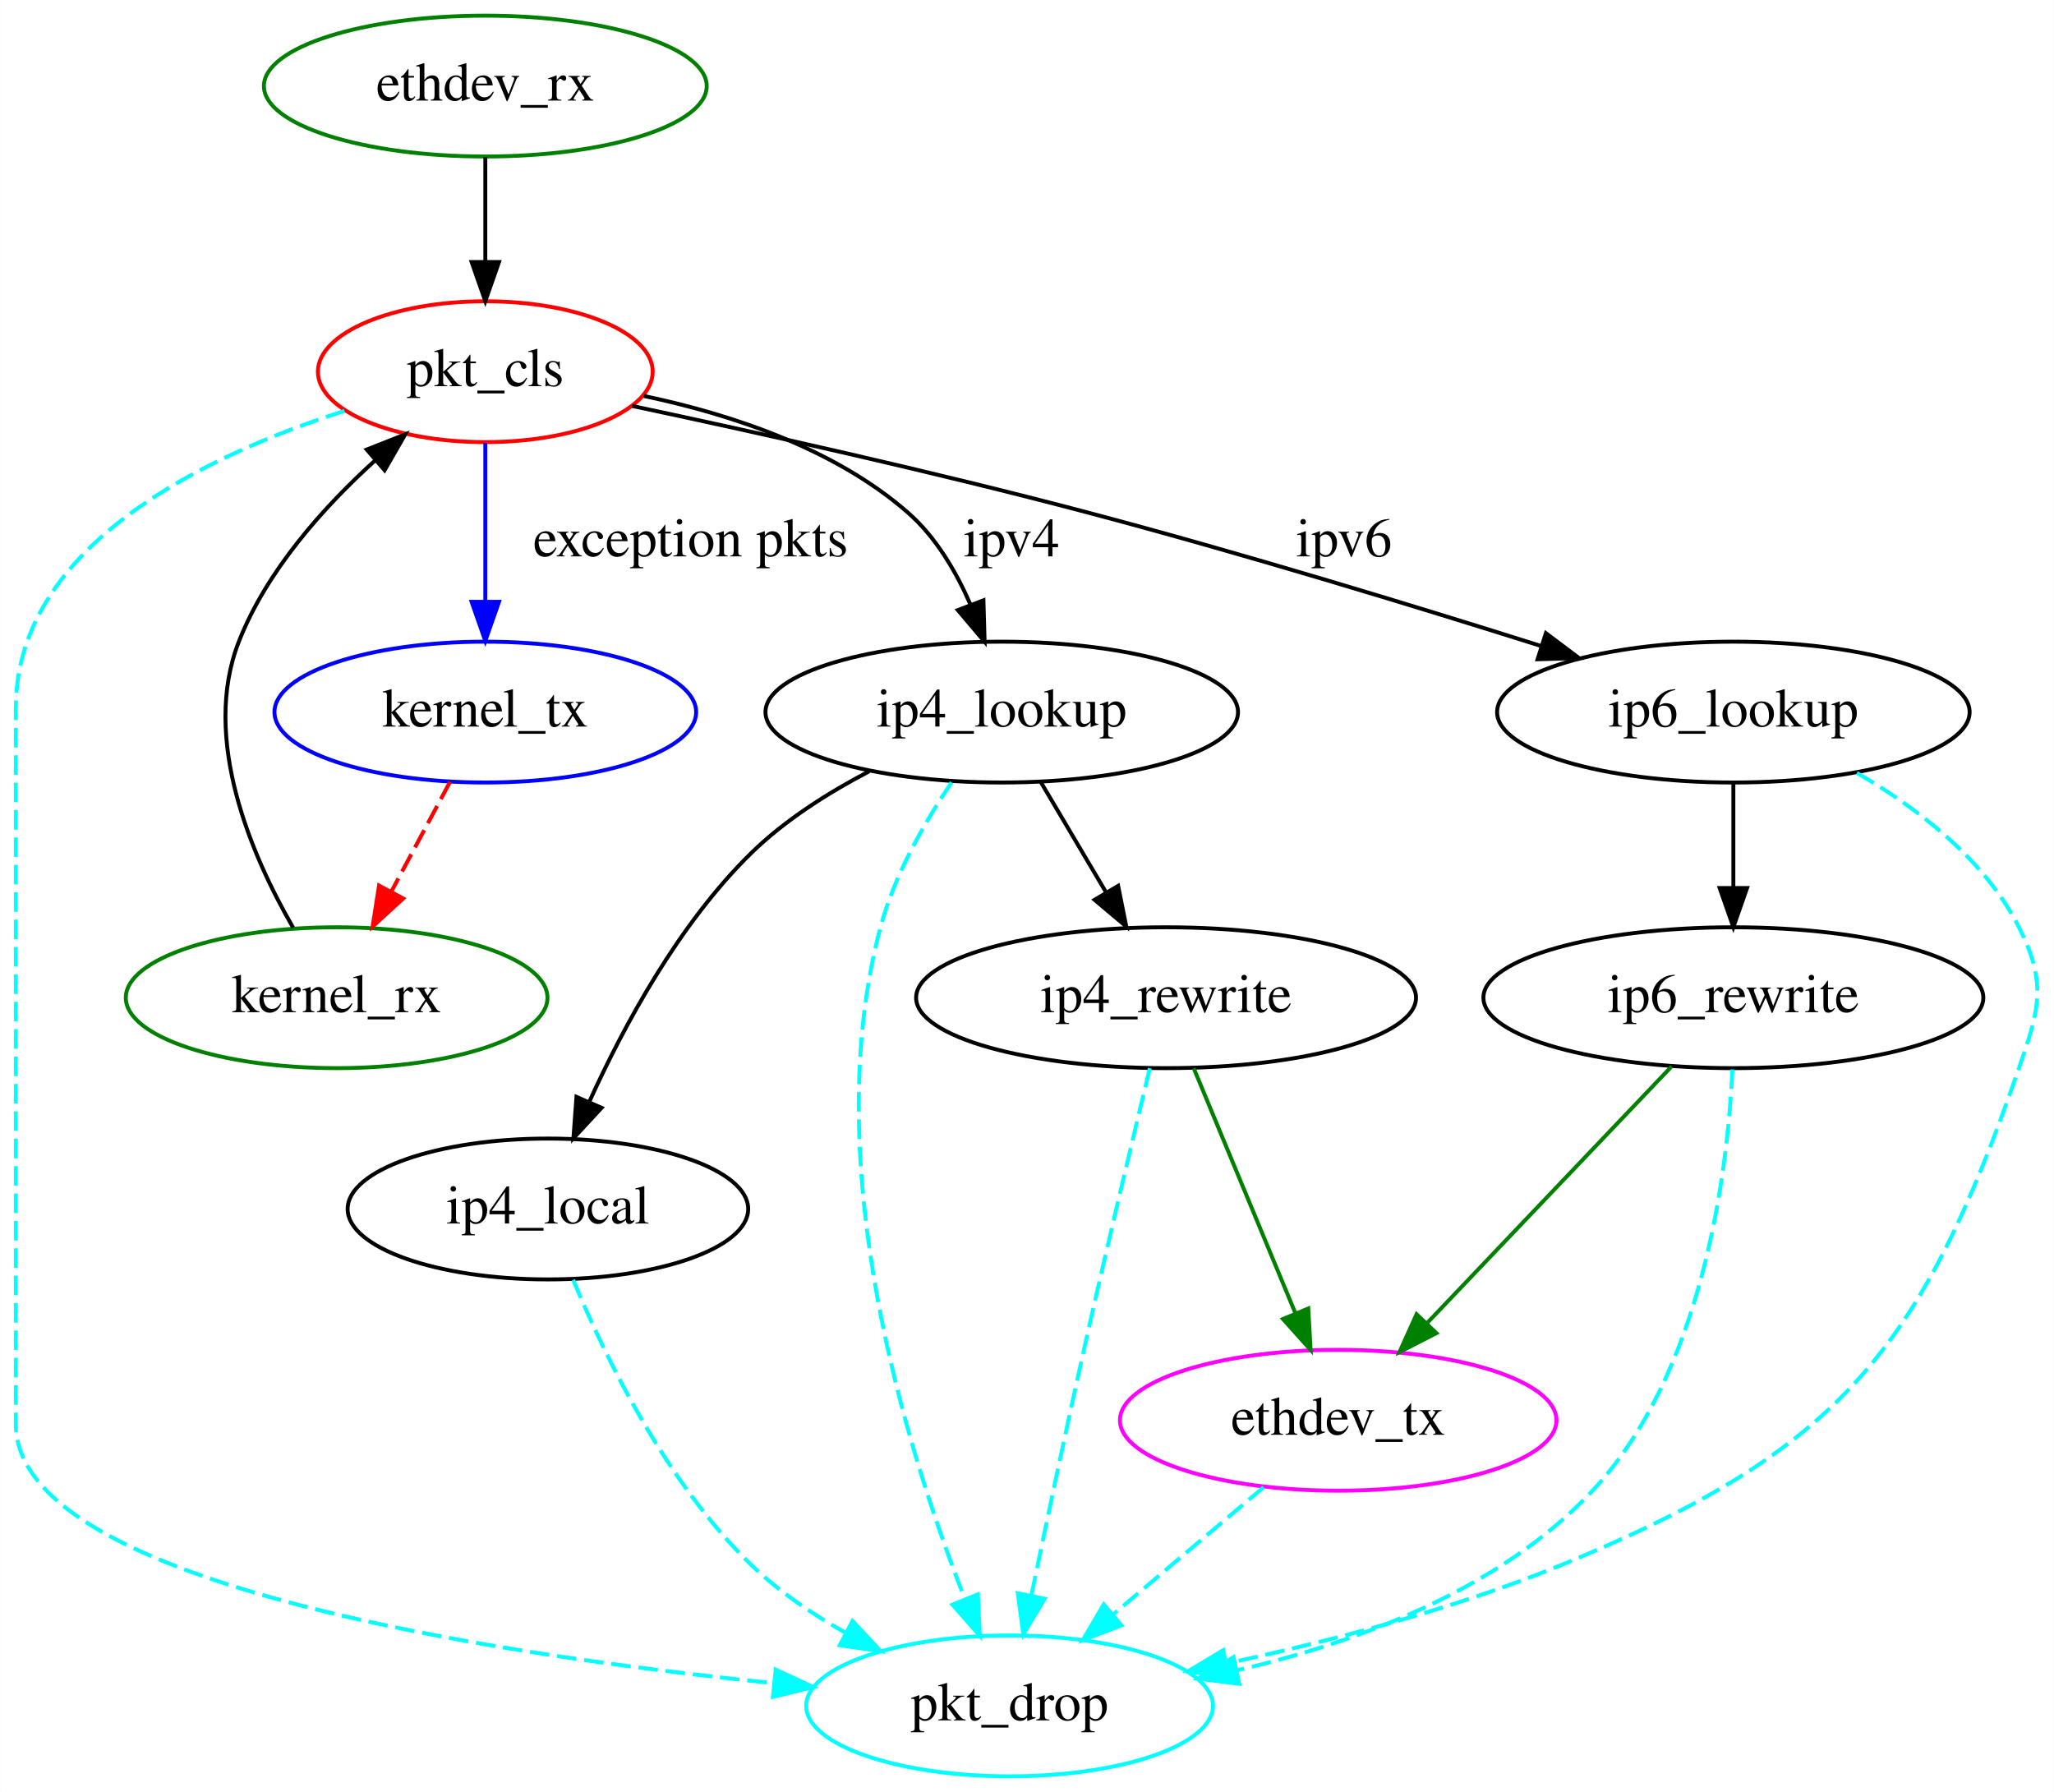
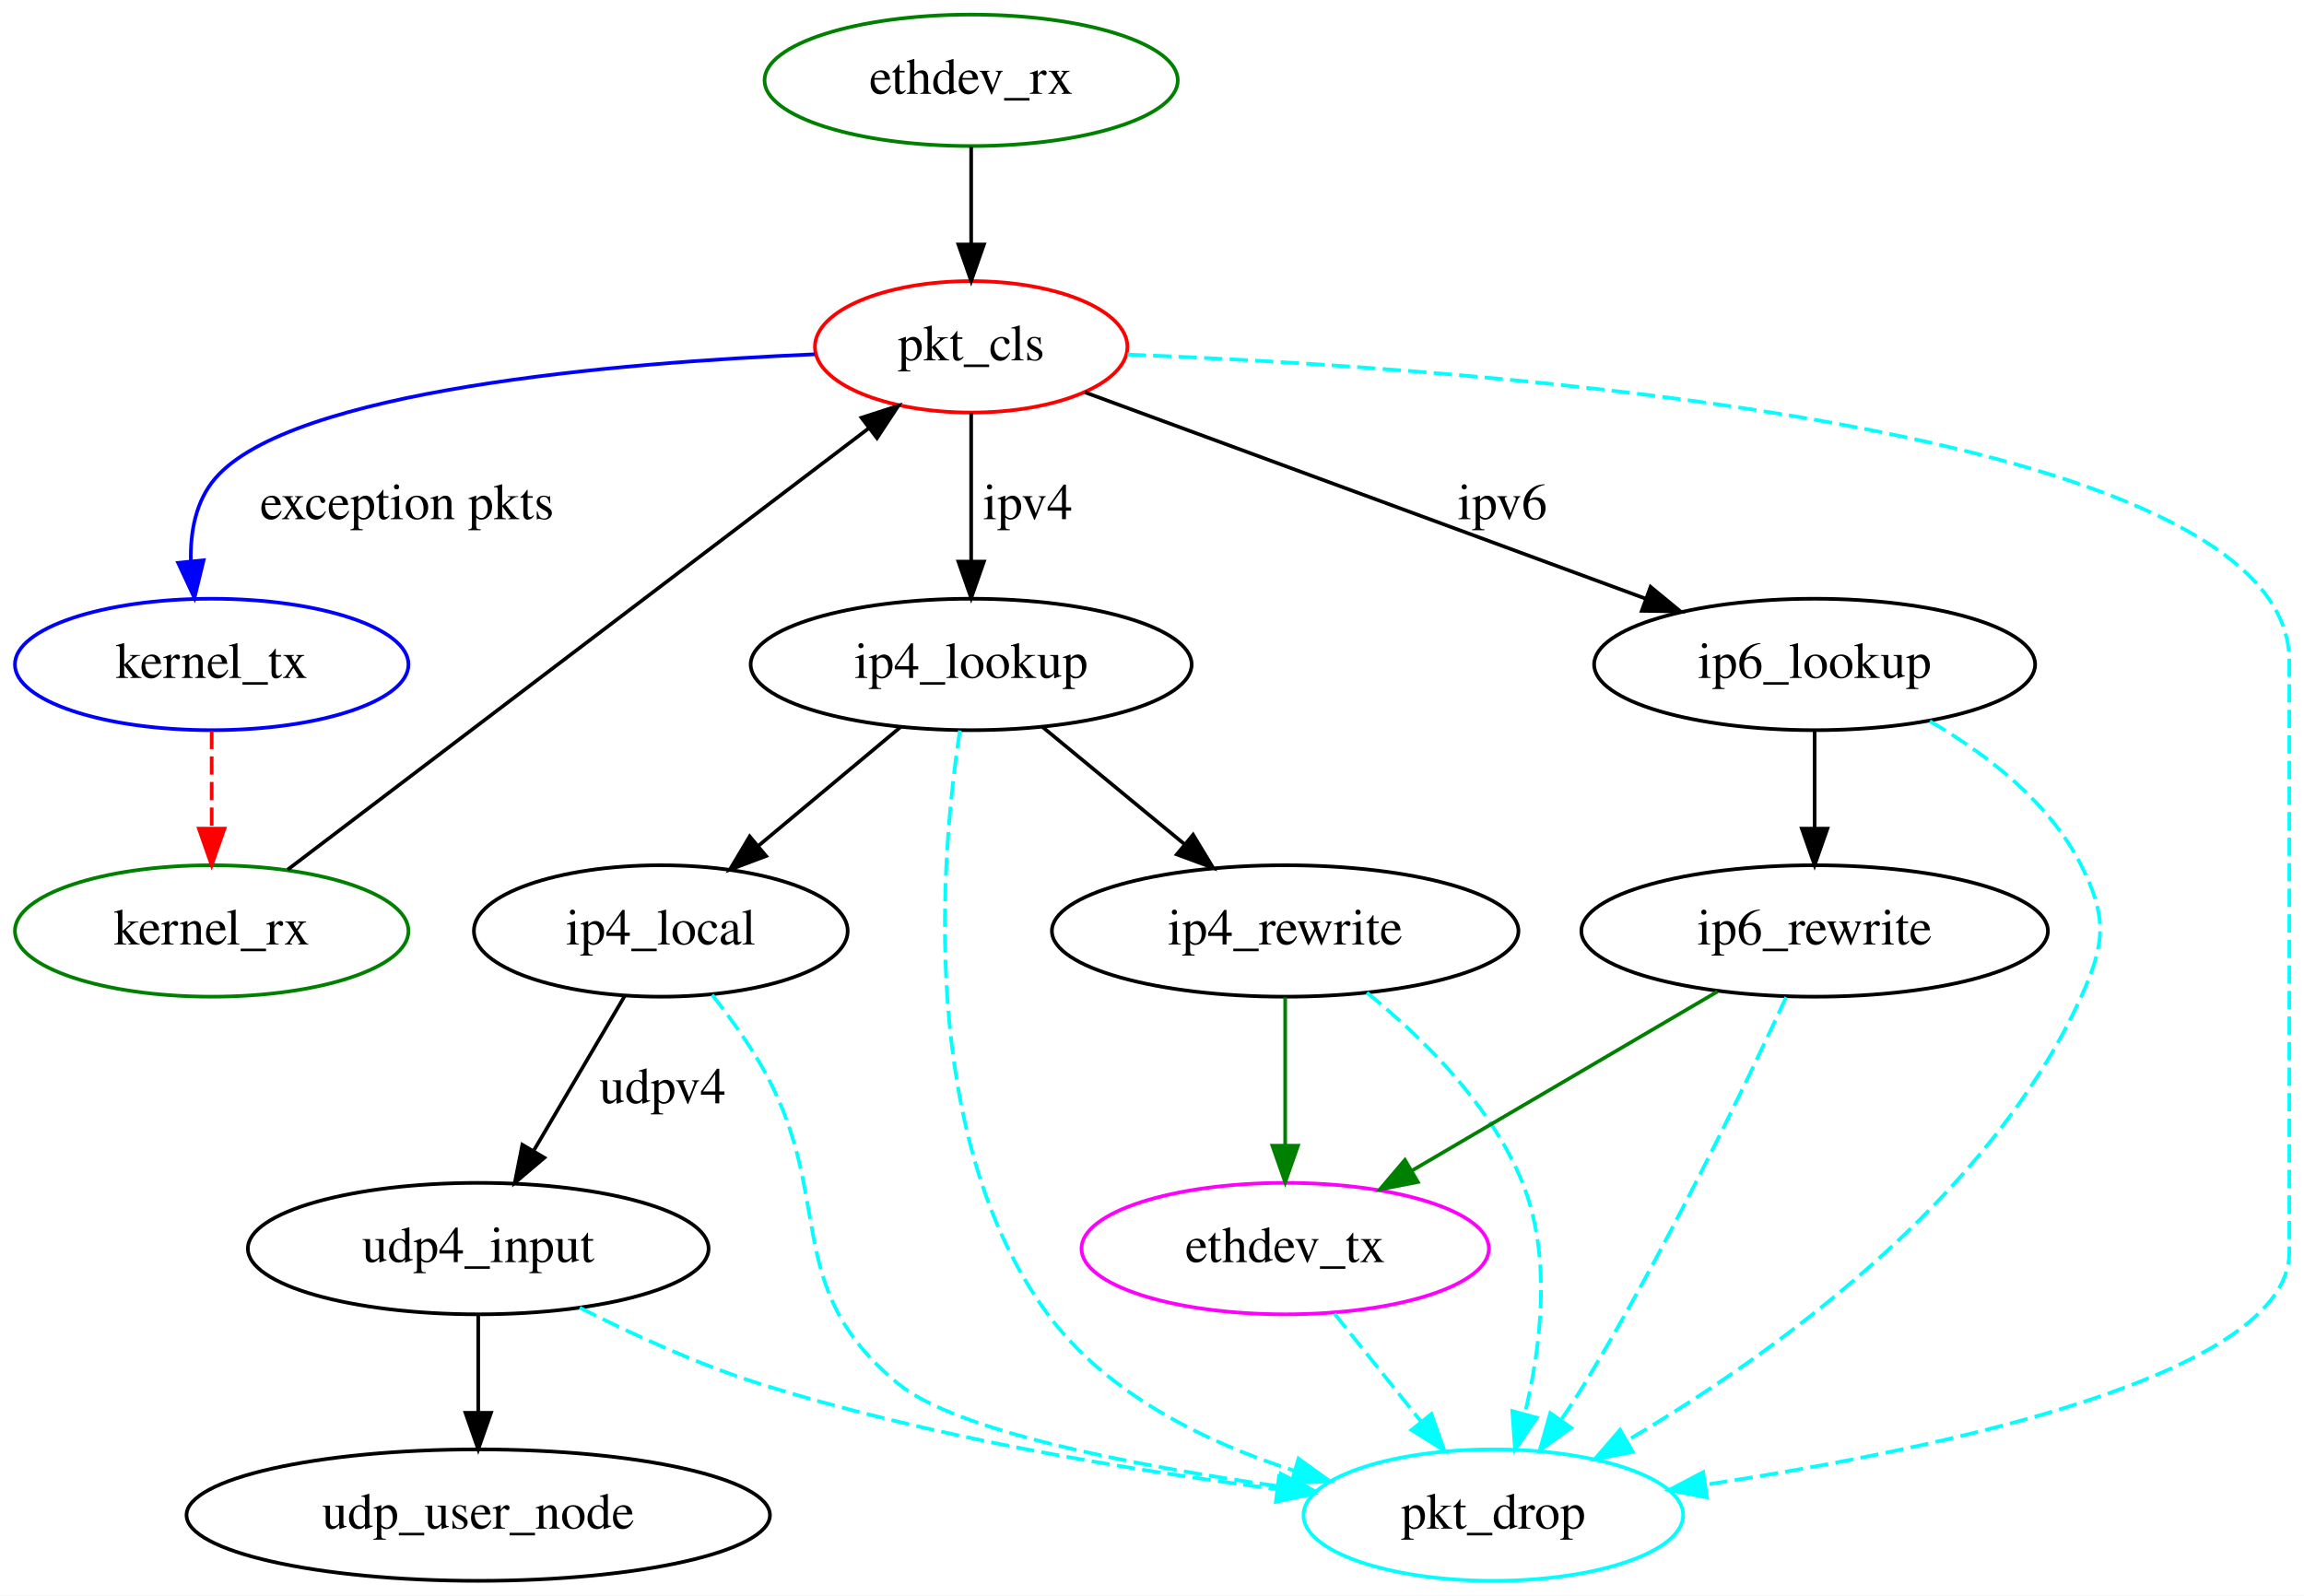
- <svg xmlns="http://www.w3.org/2000/svg" width="525pt" height="458pt" viewBox="0.00 0.00 524.91 458.00">
-   <g id="graph0" class="graph" transform="scale(1 1) rotate(0) translate(4 454)">
-     <polygon fill="white" stroke="transparent" points="-4,4 -4,-454 520.91,-454 520.91,4 -4,4" />
+ <svg xmlns="http://www.w3.org/2000/svg" width="631pt" height="437pt" viewBox="0.00 0.00 630.95 437.00">
+   <g id="graph0" class="graph" transform="scale(1 1) rotate(0) translate(4 433)">
+     <polygon fill="white" stroke="transparent" points="-4,4 -4,-433 626.95,-433 626.95,4 -4,4" />
    <g id="node1" class="node">
-       <ellipse fill="none" stroke="green" cx="120" cy="-432" rx="56.59" ry="18" />
-       <text text-anchor="middle" x="120" y="-428.3" font-family="Times,serif" font-size="14.00">ethdev_rx</text>
+       <ellipse fill="none" stroke="green" cx="261.95" cy="-411" rx="56.59" ry="18" />
+       <text text-anchor="middle" x="261.95" y="-407.3" font-family="Times,serif" font-size="14.00">ethdev_rx</text>
    </g>
    <g id="node6" class="node">
-       <ellipse fill="none" stroke="red" cx="120" cy="-359" rx="42.79" ry="18" />
-       <text text-anchor="middle" x="120" y="-355.3" font-family="Times,serif" font-size="14.00">pkt_cls</text>
+       <ellipse fill="none" stroke="red" cx="261.95" cy="-338" rx="42.79" ry="18" />
+       <text text-anchor="middle" x="261.95" y="-334.3" font-family="Times,serif" font-size="14.00">pkt_cls</text>
    </g>
    <g id="edge1" class="edge">
-       <path fill="none" stroke="black" d="M120,-413.81C120,-405.79 120,-396.05 120,-387.07" />
-       <polygon fill="black" stroke="black" points="123.5,-387.03 120,-377.03 116.5,-387.03 123.5,-387.03" />
+       <path fill="none" stroke="black" d="M261.95,-392.81C261.95,-384.79 261.95,-375.05 261.95,-366.07" />
+       <polygon fill="black" stroke="black" points="265.45,-366.03 261.95,-356.03 258.45,-366.03 265.45,-366.03" />
    </g>
    <g id="node2" class="node">
-       <ellipse fill="none" stroke="green" cx="82" cy="-199" rx="53.89" ry="18" />
-       <text text-anchor="middle" x="82" y="-195.3" font-family="Times,serif" font-size="14.00">kernel_rx</text>
+       <ellipse fill="none" stroke="green" cx="53.95" cy="-178" rx="53.89" ry="18" />
+       <text text-anchor="middle" x="53.95" y="-174.3" font-family="Times,serif" font-size="14.00">kernel_rx</text>
    </g>
    <g id="edge2" class="edge">
-       <path fill="none" stroke="black" d="M70.87,-216.92C60.28,-235.27 47.29,-265.24 57,-290 64.12,-308.16 78.62,-324.37 91.92,-336.4" />
-       <polygon fill="black" stroke="black" points="89.69,-339.1 99.54,-342.99 94.26,-333.8 89.69,-339.1" />
+       <path fill="none" stroke="black" d="M74.75,-194.8C112.31,-223.33 191.45,-283.45 233.8,-315.62" />
+       <polygon fill="black" stroke="black" points="231.92,-318.59 242,-321.85 236.16,-313.01 231.92,-318.59" />
    </g>
    <g id="node3" class="node">
-       <ellipse fill="none" stroke="magenta" cx="338" cy="-91" rx="55.79" ry="18" />
-       <text text-anchor="middle" x="338" y="-87.3" font-family="Times,serif" font-size="14.00">ethdev_tx</text>
+       <ellipse fill="none" stroke="magenta" cx="347.95" cy="-91" rx="55.79" ry="18" />
+       <text text-anchor="middle" x="347.95" y="-87.3" font-family="Times,serif" font-size="14.00">ethdev_tx</text>
    </g>
    <g id="node4" class="node">
-       <ellipse fill="none" stroke="cyan" cx="254" cy="-18" rx="51.99" ry="18" />
-       <text text-anchor="middle" x="254" y="-14.3" font-family="Times,serif" font-size="14.00">pkt_drop</text>
+       <ellipse fill="none" stroke="cyan" cx="404.95" cy="-18" rx="51.99" ry="18" />
+       <text text-anchor="middle" x="404.95" y="-14.3" font-family="Times,serif" font-size="14.00">pkt_drop</text>
    </g>
    <g id="edge14" class="edge">
-       <path fill="none" stroke="cyan" stroke-dasharray="5,2" d="M318.94,-73.89C307.58,-64.29 293,-51.96 280.53,-41.42" />
-       <polygon fill="cyan" stroke="cyan" points="282.59,-38.58 272.7,-34.8 278.07,-43.93 282.59,-38.58" />
+       <path fill="none" stroke="cyan" stroke-dasharray="5,2" d="M361.45,-73.17C368.55,-64.33 377.39,-53.33 385.23,-43.55" />
+       <polygon fill="cyan" stroke="cyan" points="388,-45.69 391.53,-35.71 382.54,-41.31 388,-45.69" />
    </g>
    <g id="node5" class="node">
-       <ellipse fill="none" stroke="blue" cx="120" cy="-272" rx="53.89" ry="18" />
-       <text text-anchor="middle" x="120" y="-268.3" font-family="Times,serif" font-size="14.00">kernel_tx</text>
+       <ellipse fill="none" stroke="blue" cx="53.95" cy="-251" rx="53.89" ry="18" />
+       <text text-anchor="middle" x="53.95" y="-247.3" font-family="Times,serif" font-size="14.00">kernel_tx</text>
    </g>
    <g id="edge16" class="edge">
-       <path fill="none" stroke="red" stroke-dasharray="5,2" d="M110.99,-254.17C106.52,-245.81 101,-235.51 95.99,-226.14" />
-       <polygon fill="red" stroke="red" points="99.01,-224.36 91.2,-217.2 92.84,-227.67 99.01,-224.36" />
+       <path fill="none" stroke="red" stroke-dasharray="5,2" d="M53.95,-232.81C53.95,-224.79 53.95,-215.05 53.95,-206.07" />
+       <polygon fill="red" stroke="red" points="57.45,-206.03 53.95,-196.03 50.45,-206.03 57.45,-206.03" />
    </g>
    <g id="edge15" class="edge">
-       <path fill="none" stroke="cyan" stroke-dasharray="5,2" d="M84,-348.97C48.65,-337.7 0,-314.61 0,-273 0,-273 0,-273 0,-90 0,-49.99 118.4,-31.52 193.52,-23.82" />
-       <polygon fill="cyan" stroke="cyan" points="194.21,-27.27 203.82,-22.81 193.52,-20.31 194.21,-27.27" />
+       <path fill="none" stroke="cyan" stroke-dasharray="5,2" d="M304.77,-335.88C400.4,-332.2 622.95,-316.71 622.95,-252 622.95,-252 622.95,-252 622.95,-90 622.95,-56.33 527.72,-36.15 463.14,-26.34" />
+       <polygon fill="cyan" stroke="cyan" points="463.46,-22.85 453.06,-24.85 462.44,-29.77 463.46,-22.85" />
    </g>
    <g id="edge5" class="edge">
-       <path fill="none" stroke="blue" d="M120,-340.8C120,-329.16 120,-313.55 120,-300.24" />
-       <polygon fill="blue" stroke="blue" points="123.5,-300.18 120,-290.18 116.5,-300.18 123.5,-300.18" />
-       <text text-anchor="middle" x="172.5" y="-311.8" font-family="Times,serif" font-size="14.00">exception pkts</text>
+       <path fill="none" stroke="blue" d="M219.14,-335.96C164.86,-333.64 75.77,-326.15 54.95,-302 49.6,-295.81 48.06,-287.4 48.24,-279.24" />
+       <polygon fill="blue" stroke="blue" points="51.73,-279.54 49.23,-269.24 44.76,-278.84 51.73,-279.54" />
+       <text text-anchor="middle" x="107.45" y="-290.8" font-family="Times,serif" font-size="14.00">exception pkts</text>
    </g>
    <g id="node7" class="node">
-       <ellipse fill="none" stroke="black" cx="252" cy="-272" rx="60.39" ry="18" />
-       <text text-anchor="middle" x="252" y="-268.3" font-family="Times,serif" font-size="14.00">ip4_lookup</text>
+       <ellipse fill="none" stroke="black" cx="261.95" cy="-251" rx="60.39" ry="18" />
+       <text text-anchor="middle" x="261.95" y="-247.3" font-family="Times,serif" font-size="14.00">ip4_lookup</text>
    </g>
    <g id="edge3" class="edge">
-       <path fill="none" stroke="black" d="M160.54,-352.79C182.64,-348.15 209.23,-339.41 228,-323 235.09,-316.81 240.26,-308.05 243.95,-299.6" />
-       <polygon fill="black" stroke="black" points="247.32,-300.57 247.62,-289.98 240.78,-298.07 247.32,-300.57" />
-       <text text-anchor="middle" x="254.5" y="-311.8" font-family="Times,serif" font-size="14.00">ipv4</text>
+       <path fill="none" stroke="black" d="M261.95,-319.8C261.95,-308.16 261.95,-292.55 261.95,-279.24" />
+       <polygon fill="black" stroke="black" points="265.45,-279.18 261.95,-269.18 258.45,-279.18 265.45,-279.18" />
+       <text text-anchor="middle" x="277.45" y="-290.8" font-family="Times,serif" font-size="14.00">ipv4</text>
    </g>
    <g id="node8" class="node">
-       <ellipse fill="none" stroke="black" cx="439" cy="-272" rx="60.39" ry="18" />
-       <text text-anchor="middle" x="439" y="-268.3" font-family="Times,serif" font-size="14.00">ip6_lookup</text>
+       <ellipse fill="none" stroke="black" cx="492.95" cy="-251" rx="60.39" ry="18" />
+       <text text-anchor="middle" x="492.95" y="-247.3" font-family="Times,serif" font-size="14.00">ip6_lookup</text>
    </g>
    <g id="edge4" class="edge">
-       <path fill="none" stroke="black" d="M157.52,-350.25C188.82,-343.6 234.51,-333.46 274,-323 313.2,-312.62 357.13,-299.22 389.79,-288.91" />
-       <polygon fill="black" stroke="black" points="391.08,-292.17 399.55,-285.81 388.96,-285.5 391.08,-292.17" />
-       <text text-anchor="middle" x="339.5" y="-311.8" font-family="Times,serif" font-size="14.00">ipv6</text>
+       <path fill="none" stroke="black" d="M293.1,-325.54C332.57,-311.01 400.93,-285.86 446.54,-269.07" />
+       <polygon fill="black" stroke="black" points="448.02,-272.26 456.2,-265.52 445.61,-265.69 448.02,-272.26" />
+       <text text-anchor="middle" x="407.45" y="-290.8" font-family="Times,serif" font-size="14.00">ipv6</text>
    </g>
    <g id="edge7" class="edge">
-       <path fill="none" stroke="cyan" stroke-dasharray="5,2" d="M239.17,-254.03C232.31,-243.87 224.56,-230.37 221,-217 204.89,-156.57 227.58,-83.56 242.59,-45.31" />
-       <polygon fill="cyan" stroke="cyan" points="245.89,-46.5 246.4,-35.92 239.4,-43.87 245.89,-46.5" />
+       <path fill="none" stroke="cyan" stroke-dasharray="5,2" d="M258.85,-232.91C253.68,-198.83 247.1,-121.54 282.95,-73 299.1,-51.12 326.1,-37.95 350.6,-30.11" />
+       <polygon fill="cyan" stroke="cyan" points="351.6,-33.46 360.19,-27.26 349.61,-26.75 351.6,-33.46" />
    </g>
    <g id="node9" class="node">
-       <ellipse fill="none" stroke="black" cx="294" cy="-199" rx="63.89" ry="18" />
-       <text text-anchor="middle" x="294" y="-195.3" font-family="Times,serif" font-size="14.00">ip4_rewrite</text>
+       <ellipse fill="none" stroke="black" cx="347.95" cy="-178" rx="63.89" ry="18" />
+       <text text-anchor="middle" x="347.95" y="-174.3" font-family="Times,serif" font-size="14.00">ip4_rewrite</text>
    </g>
    <g id="edge6" class="edge">
-       <path fill="none" stroke="black" d="M261.95,-254.17C266.95,-245.72 273.12,-235.29 278.71,-225.85" />
-       <polygon fill="black" stroke="black" points="281.75,-227.59 283.83,-217.2 275.72,-224.02 281.75,-227.59" />
+       <path fill="none" stroke="black" d="M281.46,-233.89C292.92,-224.42 307.6,-212.31 320.25,-201.87" />
+       <polygon fill="black" stroke="black" points="322.73,-204.36 328.21,-195.29 318.27,-198.96 322.73,-204.36" />
    </g>
    <g id="node11" class="node">
-       <ellipse fill="none" stroke="black" cx="136" cy="-145" rx="51.19" ry="18" />
-       <text text-anchor="middle" x="136" y="-141.3" font-family="Times,serif" font-size="14.00">ip4_local</text>
+       <ellipse fill="none" stroke="black" cx="176.95" cy="-178" rx="51.19" ry="18" />
+       <text text-anchor="middle" x="176.95" y="-174.3" font-family="Times,serif" font-size="14.00">ip4_local</text>
    </g>
    <g id="edge17" class="edge">
-       <path fill="none" stroke="black" d="M218.11,-256.86C207.64,-251.39 196.61,-244.41 188,-236 169.45,-217.88 155.34,-191.74 146.53,-172.29" />
-       <polygon fill="black" stroke="black" points="149.72,-170.86 142.52,-163.08 143.3,-173.65 149.72,-170.86" />
+       <path fill="none" stroke="black" d="M242.66,-233.89C231.17,-224.29 216.41,-211.96 203.79,-201.42" />
+       <polygon fill="black" stroke="black" points="205.78,-198.53 195.86,-194.8 201.29,-203.9 205.78,-198.53" />
    </g>
    <g id="edge11" class="edge">
-       <path fill="none" stroke="cyan" stroke-dasharray="5,2" d="M470.57,-256.44C486.08,-247.46 503.27,-234.31 512,-217 519.2,-202.71 517.24,-196.12 512,-181 486.88,-108.48 466,-83.15 395,-54 367.69,-42.79 335.88,-34.51 309.39,-28.83" />
-       <polygon fill="cyan" stroke="cyan" points="310.02,-25.39 299.52,-26.78 308.6,-32.24 310.02,-25.39" />
+       <path fill="none" stroke="cyan" stroke-dasharray="5,2" d="M524.51,-235.44C540.02,-226.46 557.22,-213.31 565.95,-196 573.15,-181.71 572.55,-174.57 565.95,-160 540.59,-104.08 480.88,-61.6 441.74,-38.51" />
+       <polygon fill="cyan" stroke="cyan" points="443.16,-35.29 432.75,-33.34 439.67,-41.36 443.16,-35.29" />
    </g>
    <g id="node10" class="node">
-       <ellipse fill="none" stroke="black" cx="439" cy="-199" rx="63.89" ry="18" />
-       <text text-anchor="middle" x="439" y="-195.3" font-family="Times,serif" font-size="14.00">ip6_rewrite</text>
+       <ellipse fill="none" stroke="black" cx="492.95" cy="-178" rx="63.89" ry="18" />
+       <text text-anchor="middle" x="492.95" y="-174.3" font-family="Times,serif" font-size="14.00">ip6_rewrite</text>
    </g>
    <g id="edge10" class="edge">
-       <path fill="none" stroke="black" d="M439,-253.81C439,-245.79 439,-236.05 439,-227.07" />
-       <polygon fill="black" stroke="black" points="442.5,-227.03 439,-217.03 435.5,-227.03 442.5,-227.03" />
+       <path fill="none" stroke="black" d="M492.95,-232.81C492.95,-224.79 492.95,-215.05 492.95,-206.07" />
+       <polygon fill="black" stroke="black" points="496.45,-206.03 492.95,-196.03 489.45,-206.03 496.45,-206.03" />
    </g>
    <g id="edge8" class="edge">
-       <path fill="none" stroke="green" d="M301.07,-180.97C308.09,-164.05 318.96,-137.86 327.09,-118.28" />
-       <polygon fill="green" stroke="green" points="330.35,-119.57 330.95,-108.99 323.88,-116.88 330.35,-119.57" />
+       <path fill="none" stroke="green" d="M347.95,-159.8C347.95,-148.16 347.95,-132.55 347.95,-119.24" />
+       <polygon fill="green" stroke="green" points="351.45,-119.18 347.95,-109.18 344.45,-119.18 351.45,-119.18" />
    </g>
    <g id="edge9" class="edge">
-       <path fill="none" stroke="cyan" stroke-dasharray="5,2" d="M289.85,-180.97C285.53,-163.07 278.61,-134.1 273,-109 268.3,-87.99 263.29,-64.16 259.59,-46.3" />
-       <polygon fill="cyan" stroke="cyan" points="262.97,-45.37 257.52,-36.28 256.11,-46.78 262.97,-45.37" />
+       <path fill="none" stroke="cyan" stroke-dasharray="5,2" d="M370.32,-161.1C385.53,-148.83 404.37,-130.37 412.95,-109 421.04,-88.82 418.02,-64.12 413.56,-45.7" />
+       <polygon fill="cyan" stroke="cyan" points="416.9,-44.66 410.91,-35.93 410.15,-46.49 416.9,-44.66" />
    </g>
    <g id="edge12" class="edge">
-       <path fill="none" stroke="green" d="M423.22,-181.44C406.47,-163.86 379.84,-135.91 360.81,-115.94" />
-       <polygon fill="green" stroke="green" points="363.1,-113.27 353.67,-108.45 358.03,-118.1 363.1,-113.27" />
+       <path fill="none" stroke="green" d="M466.35,-161.41C442.8,-147.6 408.27,-127.36 382.57,-112.3" />
+       <polygon fill="green" stroke="green" points="384.28,-109.24 373.88,-107.21 380.74,-115.28 384.28,-109.24" />
    </g>
    <g id="edge13" class="edge">
-       <path fill="none" stroke="cyan" stroke-dasharray="5,2" d="M438.77,-180.67C437.49,-154.09 431.22,-103.19 403,-73 379.35,-47.7 342.93,-34.22 312.02,-27.06" />
-       <polygon fill="cyan" stroke="cyan" points="312.71,-23.63 302.2,-24.95 311.24,-30.47 312.71,-23.63" />
+       <path fill="none" stroke="cyan" stroke-dasharray="5,2" d="M485.15,-159.86C473.93,-135.7 452.15,-90.48 429.95,-54 427.97,-50.75 425.78,-47.4 423.55,-44.13" />
+       <polygon fill="cyan" stroke="cyan" points="426.28,-41.92 417.67,-35.75 420.55,-45.94 426.28,-41.92" />
    </g>
    <g id="edge18" class="edge">
-       <path fill="none" stroke="cyan" stroke-dasharray="5,2" d="M142.47,-126.87C150.6,-107.23 166.18,-75.04 188,-54 195,-47.25 203.56,-41.45 212.16,-36.63" />
-       <polygon fill="cyan" stroke="cyan" points="213.85,-39.7 221.08,-31.95 210.6,-33.5 213.85,-39.7" />
+       <path fill="none" stroke="cyan" stroke-dasharray="5,2" d="M191.02,-160.51C195.47,-154.86 200.21,-148.35 203.95,-142 225.57,-105.29 209.02,-81.03 241.95,-54 257.83,-40.96 306.22,-31.62 346.19,-25.89" />
+       <polygon fill="cyan" stroke="cyan" points="346.72,-29.35 356.14,-24.51 345.75,-22.41 346.72,-29.35" />
+     </g>
+     <g id="node12" class="node">
+       <ellipse fill="none" stroke="black" cx="126.95" cy="-91" rx="63.09" ry="18" />
+       <text text-anchor="middle" x="126.95" y="-87.3" font-family="Times,serif" font-size="14.00">udp4_input</text>
+     </g>
+     <g id="edge19" class="edge">
+       <path fill="none" stroke="black" d="M167.07,-160.21C159.99,-148.18 150.33,-131.75 142.26,-118.03" />
+       <polygon fill="black" stroke="black" points="145.06,-115.89 136.97,-109.05 139.03,-119.44 145.06,-115.89" />
+       <text text-anchor="middle" x="177.45" y="-130.8" font-family="Times,serif" font-size="14.00">udpv4</text>
+     </g>
+     <g id="edge21" class="edge">
+       <path fill="none" stroke="cyan" stroke-dasharray="5,2" d="M154.75,-74.82C169.08,-67.56 187.05,-59.32 203.95,-54 250.51,-39.35 305.19,-30.33 345.76,-25.12" />
+       <polygon fill="cyan" stroke="cyan" points="346.26,-28.59 355.75,-23.88 345.4,-21.64 346.26,-28.59" />
+     </g>
+     <g id="node13" class="node">
+       <ellipse fill="none" stroke="black" cx="126.95" cy="-18" rx="79.89" ry="18" />
+       <text text-anchor="middle" x="126.95" y="-14.3" font-family="Times,serif" font-size="14.00">udp_user_node</text>
+     </g>
+     <g id="edge20" class="edge">
+       <path fill="none" stroke="black" d="M126.95,-72.81C126.95,-64.79 126.95,-55.05 126.95,-46.07" />
+       <polygon fill="black" stroke="black" points="130.45,-46.03 126.95,-36.03 123.45,-46.03 130.45,-46.03" />
    </g>
  </g>
</svg>
